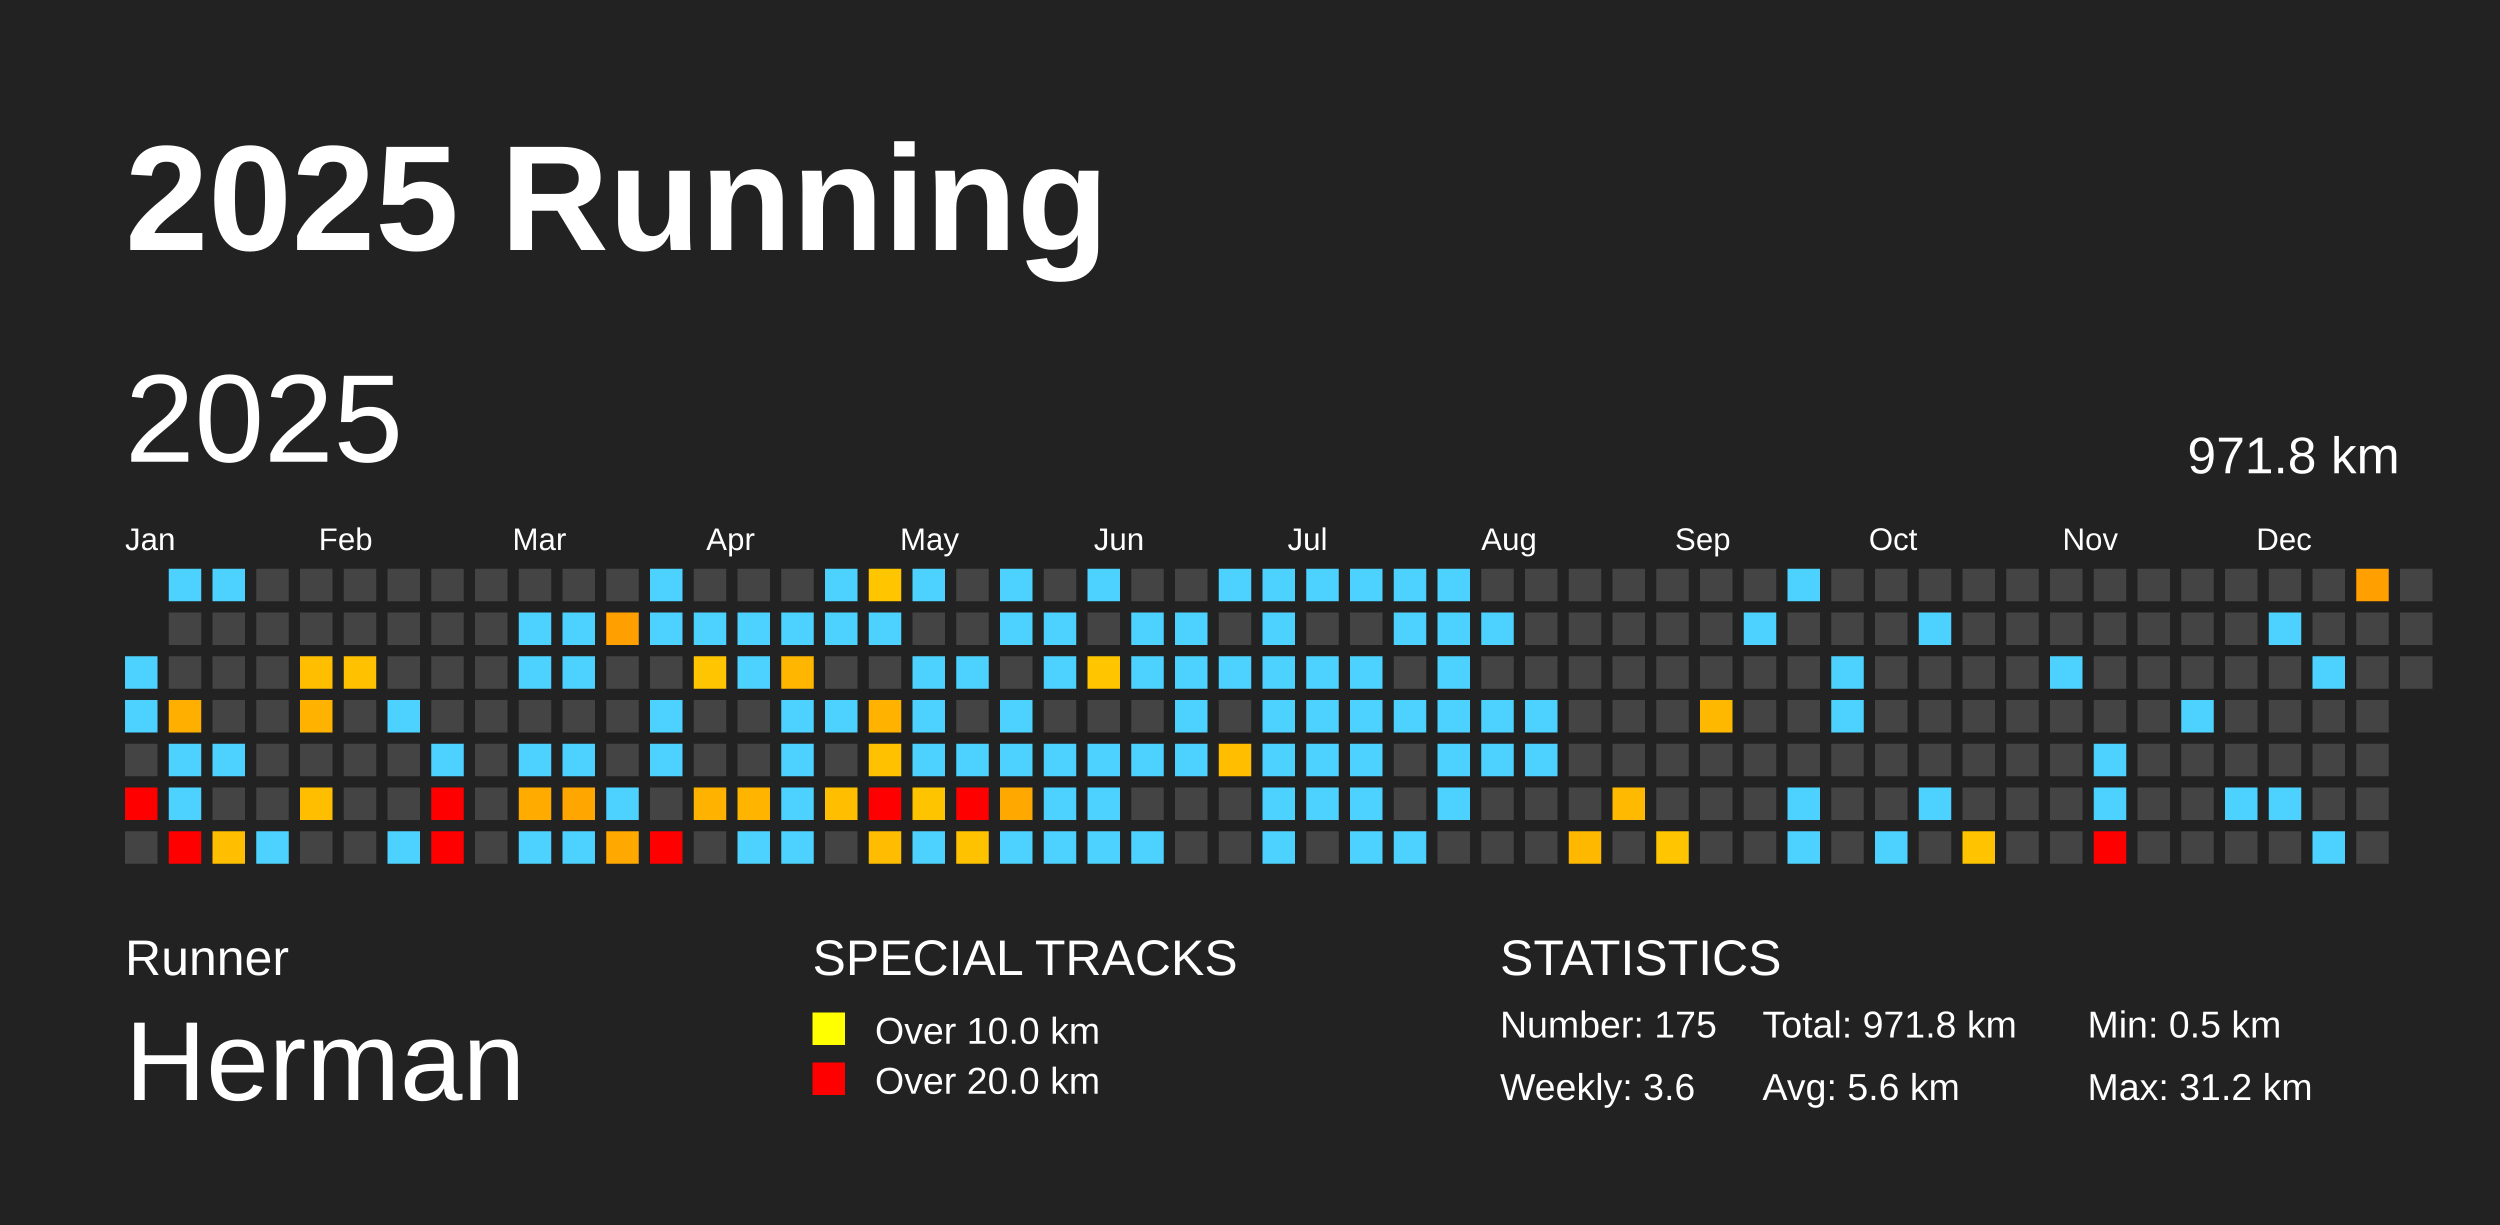
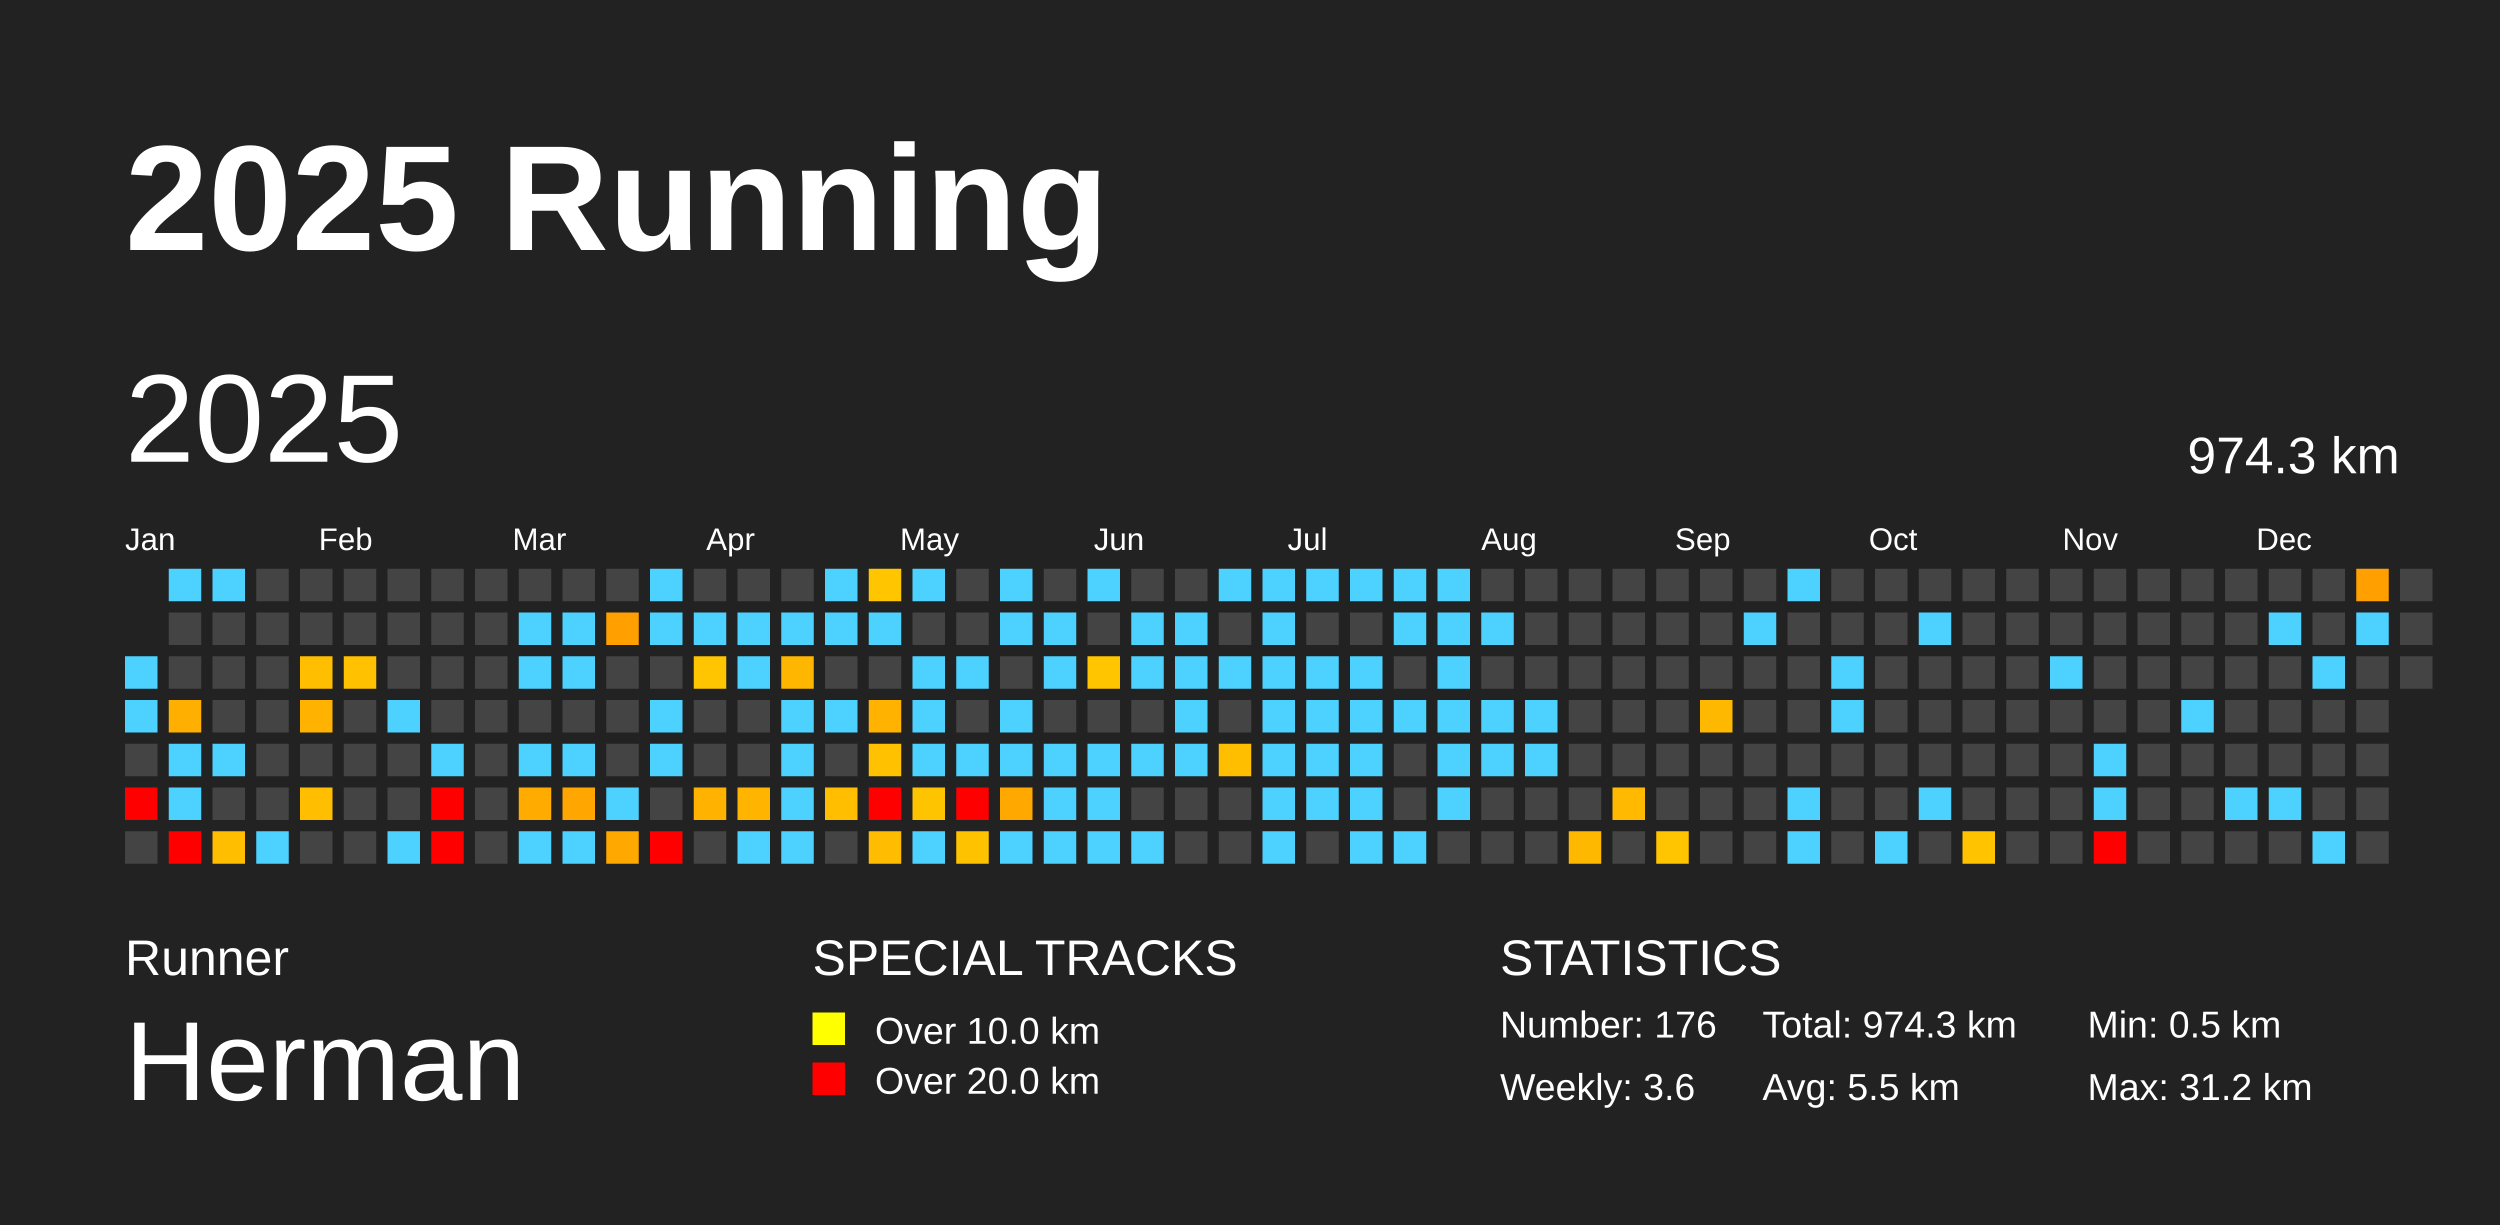
<svg xmlns="http://www.w3.org/2000/svg" baseProfile="full" height="98mm" version="1.1" viewBox="0,0,200,98" width="200mm">
  <defs />
  <rect fill="#222222" height="98" width="200" x="0" y="0" />
  <text fill="#FFFFFF" style="font-size:12px; font-family:Arial; font-weight:bold;" x="10" y="20">2025 Running</text>
  <text fill="#FFFFFF" style="font-size:4px; font-family:Arial" x="10" y="78">Runner</text>
  <text fill="#FFFFFF" style="font-size:9px; font-family:Arial" x="10" y="88">Herman</text>
  <text fill="#FFFFFF" style="font-size:4px; font-family:Arial" x="65" y="78">SPECIAL TRACKS</text>
  <rect fill="yellow" height="2.6" width="2.6" x="65" y="81" />
  <text fill="#FFFFFF" style="font-size:3px; font-family:Arial" x="70" y="83.5">Over 10.0 km</text>
  <rect fill="red" height="2.6" width="2.6" x="65" y="85" />
  <text fill="#FFFFFF" style="font-size:3px; font-family:Arial" x="70" y="87.5">Over 20.0 km</text>
  <text fill="#FFFFFF" style="font-size:4px; font-family:Arial" x="120" y="78">STATISTICS</text>
-   <text fill="#FFFFFF" style="font-size:3px; font-family:Arial" x="120" y="83">Number: 175</text>
+   <text fill="#FFFFFF" style="font-size:3px; font-family:Arial" x="120" y="83">Number: 176</text>
  <text fill="#FFFFFF" style="font-size:3px; font-family:Arial" x="120" y="88">Weekly: 3.6</text>
-   <text fill="#FFFFFF" style="font-size:3px; font-family:Arial" x="141" y="83">Total: 971.8 km</text>
-   <text fill="#FFFFFF" style="font-size:3px; font-family:Arial" x="141" y="88">Avg: 5.6 km</text>
+   <text fill="#FFFFFF" style="font-size:3px; font-family:Arial" x="141" y="83">Total: 974.3 km</text>
+   <text fill="#FFFFFF" style="font-size:3px; font-family:Arial" x="141" y="88">Avg: 5.5 km</text>
  <text fill="#FFFFFF" style="font-size:3px; font-family:Arial" x="167" y="83">Min: 0.5 km</text>
  <text fill="#FFFFFF" style="font-size:3px; font-family:Arial" x="167" y="88">Max: 31.2 km</text>
  <text dominant-baseline="hanging" fill="#FFFFFF" style="font-size:10.0px; font-family:Arial;" x="10" y="30">2025</text>
-   <text dominant-baseline="hanging" fill="#FFFFFF" style="font-size:4.125px; font-family:Arial;" x="175" y="35">971.8 km</text>
+   <text dominant-baseline="hanging" fill="#FFFFFF" style="font-size:4.125px; font-family:Arial;" x="175" y="35">974.3 km</text>
  <text fill="#FFFFFF" style="font-size:2.5px; font-family:Arial" x="10.0" y="44">Jan</text>
  <text fill="#FFFFFF" style="font-size:2.5px; font-family:Arial" x="25.5" y="44">Feb</text>
  <text fill="#FFFFFF" style="font-size:2.5px; font-family:Arial" x="41.0" y="44">Mar</text>
  <text fill="#FFFFFF" style="font-size:2.5px; font-family:Arial" x="56.5" y="44">Apr</text>
  <text fill="#FFFFFF" style="font-size:2.5px; font-family:Arial" x="72.0" y="44">May</text>
  <text fill="#FFFFFF" style="font-size:2.5px; font-family:Arial" x="87.5" y="44">Jun</text>
  <text fill="#FFFFFF" style="font-size:2.5px; font-family:Arial" x="103.0" y="44">Jul</text>
  <text fill="#FFFFFF" style="font-size:2.5px; font-family:Arial" x="118.5" y="44">Aug</text>
  <text fill="#FFFFFF" style="font-size:2.5px; font-family:Arial" x="134.0" y="44">Sep</text>
  <text fill="#FFFFFF" style="font-size:2.5px; font-family:Arial" x="149.5" y="44">Oct</text>
  <text fill="#FFFFFF" style="font-size:2.5px; font-family:Arial" x="165.0" y="44">Nov</text>
  <text fill="#FFFFFF" style="font-size:2.5px; font-family:Arial" x="180.5" y="44">Dec</text>
  <rect fill="#4dd2ff" height="2.6" width="2.6" x="10.0" y="52.5" />
  <rect fill="#4dd2ff" height="2.6" width="2.6" x="10.0" y="56.0" />
  <rect fill="#444444" height="2.6" width="2.6" x="10.0" y="59.5" />
  <rect fill="red" height="2.6" width="2.6" x="10.0" y="63.0" />
  <rect fill="#444444" height="2.6" width="2.6" x="10.0" y="66.5" />
  <rect fill="#4dd2ff" height="2.6" width="2.6" x="13.5" y="45.5" />
  <rect fill="#444444" height="2.6" width="2.6" x="13.5" y="49.0" />
  <rect fill="#444444" height="2.6" width="2.6" x="13.5" y="52.5" />
  <rect fill="#ffaf00" height="2.6" width="2.6" x="13.5" y="56.0" />
  <rect fill="#4dd2ff" height="2.6" width="2.6" x="13.5" y="59.5" />
  <rect fill="#4dd2ff" height="2.6" width="2.6" x="13.5" y="63.0" />
  <rect fill="red" height="2.6" width="2.6" x="13.5" y="66.5" />
  <rect fill="#4dd2ff" height="2.6" width="2.6" x="17.0" y="45.5" />
  <rect fill="#444444" height="2.6" width="2.6" x="17.0" y="49.0" />
  <rect fill="#444444" height="2.6" width="2.6" x="17.0" y="52.5" />
  <rect fill="#444444" height="2.6" width="2.6" x="17.0" y="56.0" />
  <rect fill="#4dd2ff" height="2.6" width="2.6" x="17.0" y="59.5" />
  <rect fill="#444444" height="2.6" width="2.6" x="17.0" y="63.0" />
  <rect fill="#ffbe00" height="2.6" width="2.6" x="17.0" y="66.5" />
  <rect fill="#444444" height="2.6" width="2.6" x="20.5" y="45.5" />
  <rect fill="#444444" height="2.6" width="2.6" x="20.5" y="49.0" />
  <rect fill="#444444" height="2.6" width="2.6" x="20.5" y="52.5" />
  <rect fill="#444444" height="2.6" width="2.6" x="20.5" y="56.0" />
  <rect fill="#444444" height="2.6" width="2.6" x="20.5" y="59.5" />
  <rect fill="#444444" height="2.6" width="2.6" x="20.5" y="63.0" />
  <rect fill="#4dd2ff" height="2.6" width="2.6" x="20.5" y="66.5" />
  <rect fill="#444444" height="2.6" width="2.6" x="24.0" y="45.5" />
  <rect fill="#444444" height="2.6" width="2.6" x="24.0" y="49.0" />
  <rect fill="#ffbf00" height="2.6" width="2.6" x="24.0" y="52.5" />
  <rect fill="#ffb300" height="2.6" width="2.6" x="24.0" y="56.0" />
  <rect fill="#444444" height="2.6" width="2.6" x="24.0" y="59.5" />
  <rect fill="#ffbf00" height="2.6" width="2.6" x="24.0" y="63.0" />
  <rect fill="#444444" height="2.6" width="2.6" x="24.0" y="66.5" />
  <rect fill="#444444" height="2.6" width="2.6" x="27.5" y="45.5" />
  <rect fill="#444444" height="2.6" width="2.6" x="27.5" y="49.0" />
  <rect fill="#ffc100" height="2.6" width="2.6" x="27.5" y="52.5" />
  <rect fill="#444444" height="2.6" width="2.6" x="27.5" y="56.0" />
  <rect fill="#444444" height="2.6" width="2.6" x="27.5" y="59.5" />
  <rect fill="#444444" height="2.6" width="2.6" x="27.5" y="63.0" />
  <rect fill="#444444" height="2.6" width="2.6" x="27.5" y="66.5" />
  <rect fill="#444444" height="2.6" width="2.6" x="31.0" y="45.5" />
  <rect fill="#444444" height="2.6" width="2.6" x="31.0" y="49.0" />
  <rect fill="#444444" height="2.6" width="2.6" x="31.0" y="52.5" />
  <rect fill="#4dd2ff" height="2.6" width="2.6" x="31.0" y="56.0" />
  <rect fill="#444444" height="2.6" width="2.6" x="31.0" y="59.5" />
  <rect fill="#444444" height="2.6" width="2.6" x="31.0" y="63.0" />
  <rect fill="#4dd2ff" height="2.6" width="2.6" x="31.0" y="66.5" />
  <rect fill="#444444" height="2.6" width="2.6" x="34.5" y="45.5" />
  <rect fill="#444444" height="2.6" width="2.6" x="34.5" y="49.0" />
  <rect fill="#444444" height="2.6" width="2.6" x="34.5" y="52.5" />
  <rect fill="#444444" height="2.6" width="2.6" x="34.5" y="56.0" />
  <rect fill="#4dd2ff" height="2.6" width="2.6" x="34.5" y="59.5" />
  <rect fill="red" height="2.6" width="2.6" x="34.5" y="63.0" />
  <rect fill="red" height="2.6" width="2.6" x="34.5" y="66.5" />
  <rect fill="#444444" height="2.6" width="2.6" x="38.0" y="45.5" />
  <rect fill="#444444" height="2.6" width="2.6" x="38.0" y="49.0" />
  <rect fill="#444444" height="2.6" width="2.6" x="38.0" y="52.5" />
  <rect fill="#444444" height="2.6" width="2.6" x="38.0" y="56.0" />
  <rect fill="#444444" height="2.6" width="2.6" x="38.0" y="59.5" />
  <rect fill="#444444" height="2.6" width="2.6" x="38.0" y="63.0" />
  <rect fill="#444444" height="2.6" width="2.6" x="38.0" y="66.5" />
  <rect fill="#444444" height="2.6" width="2.6" x="41.5" y="45.5" />
  <rect fill="#4dd2ff" height="2.6" width="2.6" x="41.5" y="49.0" />
  <rect fill="#4dd2ff" height="2.6" width="2.6" x="41.5" y="52.5" />
  <rect fill="#444444" height="2.6" width="2.6" x="41.5" y="56.0" />
  <rect fill="#4dd2ff" height="2.6" width="2.6" x="41.5" y="59.5" />
  <rect fill="#ffab00" height="2.6" width="2.6" x="41.5" y="63.0" />
  <rect fill="#4dd2ff" height="2.6" width="2.6" x="41.5" y="66.5" />
  <rect fill="#444444" height="2.6" width="2.6" x="45.0" y="45.5" />
  <rect fill="#4dd2ff" height="2.6" width="2.6" x="45.0" y="49.0" />
  <rect fill="#4dd2ff" height="2.6" width="2.6" x="45.0" y="52.5" />
  <rect fill="#444444" height="2.6" width="2.6" x="45.0" y="56.0" />
  <rect fill="#4dd2ff" height="2.6" width="2.6" x="45.0" y="59.5" />
  <rect fill="#ffa600" height="2.6" width="2.6" x="45.0" y="63.0" />
  <rect fill="#4dd2ff" height="2.6" width="2.6" x="45.0" y="66.5" />
  <rect fill="#444444" height="2.6" width="2.6" x="48.5" y="45.5" />
  <rect fill="#ff9f00" height="2.6" width="2.6" x="48.5" y="49.0" />
  <rect fill="#444444" height="2.6" width="2.6" x="48.5" y="52.5" />
  <rect fill="#444444" height="2.6" width="2.6" x="48.5" y="56.0" />
  <rect fill="#444444" height="2.6" width="2.6" x="48.5" y="59.5" />
  <rect fill="#4dd2ff" height="2.6" width="2.6" x="48.5" y="63.0" />
  <rect fill="#ffa800" height="2.6" width="2.6" x="48.5" y="66.5" />
  <rect fill="#4dd2ff" height="2.6" width="2.6" x="52.0" y="45.5" />
  <rect fill="#4dd2ff" height="2.6" width="2.6" x="52.0" y="49.0" />
  <rect fill="#444444" height="2.6" width="2.6" x="52.0" y="52.5" />
  <rect fill="#4dd2ff" height="2.6" width="2.6" x="52.0" y="56.0" />
  <rect fill="#4dd2ff" height="2.6" width="2.6" x="52.0" y="59.5" />
  <rect fill="#444444" height="2.6" width="2.6" x="52.0" y="63.0" />
  <rect fill="red" height="2.6" width="2.6" x="52.0" y="66.5" />
  <rect fill="#444444" height="2.6" width="2.6" x="55.5" y="45.5" />
  <rect fill="#4dd2ff" height="2.6" width="2.6" x="55.5" y="49.0" />
  <rect fill="#ffc500" height="2.6" width="2.6" x="55.5" y="52.5" />
  <rect fill="#444444" height="2.6" width="2.6" x="55.5" y="56.0" />
  <rect fill="#444444" height="2.6" width="2.6" x="55.5" y="59.5" />
  <rect fill="#ffb300" height="2.6" width="2.6" x="55.5" y="63.0" />
  <rect fill="#444444" height="2.6" width="2.6" x="55.5" y="66.5" />
  <rect fill="#444444" height="2.6" width="2.6" x="59.0" y="45.5" />
  <rect fill="#4dd2ff" height="2.6" width="2.6" x="59.0" y="49.0" />
  <rect fill="#4dd2ff" height="2.6" width="2.6" x="59.0" y="52.5" />
  <rect fill="#444444" height="2.6" width="2.6" x="59.0" y="56.0" />
  <rect fill="#444444" height="2.6" width="2.6" x="59.0" y="59.5" />
  <rect fill="#ffb400" height="2.6" width="2.6" x="59.0" y="63.0" />
  <rect fill="#4dd2ff" height="2.6" width="2.6" x="59.0" y="66.5" />
  <rect fill="#444444" height="2.6" width="2.6" x="62.5" y="45.5" />
  <rect fill="#4dd2ff" height="2.6" width="2.6" x="62.5" y="49.0" />
  <rect fill="#ffb600" height="2.6" width="2.6" x="62.5" y="52.5" />
  <rect fill="#4dd2ff" height="2.6" width="2.6" x="62.5" y="56.0" />
  <rect fill="#4dd2ff" height="2.6" width="2.6" x="62.5" y="59.5" />
  <rect fill="#4dd2ff" height="2.6" width="2.6" x="62.5" y="63.0" />
  <rect fill="#4dd2ff" height="2.6" width="2.6" x="62.5" y="66.5" />
  <rect fill="#4dd2ff" height="2.6" width="2.6" x="66.0" y="45.5" />
  <rect fill="#4dd2ff" height="2.6" width="2.6" x="66.0" y="49.0" />
  <rect fill="#444444" height="2.6" width="2.6" x="66.0" y="52.5" />
  <rect fill="#4dd2ff" height="2.6" width="2.6" x="66.0" y="56.0" />
  <rect fill="#444444" height="2.6" width="2.6" x="66.0" y="59.5" />
  <rect fill="#ffbf00" height="2.6" width="2.6" x="66.0" y="63.0" />
  <rect fill="#444444" height="2.6" width="2.6" x="66.0" y="66.5" />
  <rect fill="#ffc600" height="2.6" width="2.6" x="69.5" y="45.5" />
  <rect fill="#4dd2ff" height="2.6" width="2.6" x="69.5" y="49.0" />
  <rect fill="#444444" height="2.6" width="2.6" x="69.5" y="52.5" />
  <rect fill="#ffb200" height="2.6" width="2.6" x="69.5" y="56.0" />
  <rect fill="#ffc100" height="2.6" width="2.6" x="69.5" y="59.5" />
  <rect fill="red" height="2.6" width="2.6" x="69.5" y="63.0" />
  <rect fill="#ffbc00" height="2.6" width="2.6" x="69.5" y="66.5" />
  <rect fill="#4dd2ff" height="2.6" width="2.6" x="73.0" y="45.5" />
  <rect fill="#444444" height="2.6" width="2.6" x="73.0" y="49.0" />
  <rect fill="#4dd2ff" height="2.6" width="2.6" x="73.0" y="52.5" />
  <rect fill="#4dd2ff" height="2.6" width="2.6" x="73.0" y="56.0" />
  <rect fill="#4dd2ff" height="2.6" width="2.6" x="73.0" y="59.5" />
  <rect fill="#ffc400" height="2.6" width="2.6" x="73.0" y="63.0" />
  <rect fill="#4dd2ff" height="2.6" width="2.6" x="73.0" y="66.5" />
  <rect fill="#444444" height="2.6" width="2.6" x="76.5" y="45.5" />
  <rect fill="#444444" height="2.6" width="2.6" x="76.5" y="49.0" />
  <rect fill="#4dd2ff" height="2.6" width="2.6" x="76.5" y="52.5" />
  <rect fill="#444444" height="2.6" width="2.6" x="76.5" y="56.0" />
  <rect fill="#4dd2ff" height="2.6" width="2.6" x="76.5" y="59.5" />
  <rect fill="red" height="2.6" width="2.6" x="76.5" y="63.0" />
  <rect fill="#ffc200" height="2.6" width="2.6" x="76.5" y="66.5" />
  <rect fill="#4dd2ff" height="2.6" width="2.6" x="80.0" y="45.5" />
  <rect fill="#4dd2ff" height="2.6" width="2.6" x="80.0" y="49.0" />
  <rect fill="#444444" height="2.6" width="2.6" x="80.0" y="52.5" />
  <rect fill="#4dd2ff" height="2.6" width="2.6" x="80.0" y="56.0" />
  <rect fill="#4dd2ff" height="2.6" width="2.6" x="80.0" y="59.5" />
  <rect fill="#ffa800" height="2.6" width="2.6" x="80.0" y="63.0" />
  <rect fill="#4dd2ff" height="2.6" width="2.6" x="80.0" y="66.5" />
  <rect fill="#444444" height="2.6" width="2.6" x="83.5" y="45.5" />
  <rect fill="#4dd2ff" height="2.6" width="2.6" x="83.5" y="49.0" />
  <rect fill="#4dd2ff" height="2.6" width="2.6" x="83.5" y="52.5" />
  <rect fill="#444444" height="2.6" width="2.6" x="83.5" y="56.0" />
  <rect fill="#4dd2ff" height="2.6" width="2.6" x="83.5" y="59.5" />
  <rect fill="#4dd2ff" height="2.6" width="2.6" x="83.5" y="63.0" />
  <rect fill="#4dd2ff" height="2.6" width="2.6" x="83.5" y="66.5" />
  <rect fill="#4dd2ff" height="2.6" width="2.6" x="87.0" y="45.5" />
  <rect fill="#444444" height="2.6" width="2.6" x="87.0" y="49.0" />
  <rect fill="#ffc600" height="2.6" width="2.6" x="87.0" y="52.5" />
  <rect fill="#444444" height="2.6" width="2.6" x="87.0" y="56.0" />
  <rect fill="#4dd2ff" height="2.6" width="2.6" x="87.0" y="59.5" />
  <rect fill="#4dd2ff" height="2.6" width="2.6" x="87.0" y="63.0" />
  <rect fill="#4dd2ff" height="2.6" width="2.6" x="87.0" y="66.5" />
  <rect fill="#444444" height="2.6" width="2.6" x="90.5" y="45.5" />
  <rect fill="#4dd2ff" height="2.6" width="2.6" x="90.5" y="49.0" />
  <rect fill="#4dd2ff" height="2.6" width="2.6" x="90.5" y="52.5" />
  <rect fill="#444444" height="2.6" width="2.6" x="90.5" y="56.0" />
  <rect fill="#4dd2ff" height="2.6" width="2.6" x="90.5" y="59.5" />
  <rect fill="#444444" height="2.6" width="2.6" x="90.5" y="63.0" />
  <rect fill="#4dd2ff" height="2.6" width="2.6" x="90.5" y="66.5" />
  <rect fill="#444444" height="2.6" width="2.6" x="94.0" y="45.5" />
  <rect fill="#4dd2ff" height="2.6" width="2.6" x="94.0" y="49.0" />
  <rect fill="#4dd2ff" height="2.6" width="2.6" x="94.0" y="52.5" />
  <rect fill="#4dd2ff" height="2.6" width="2.6" x="94.0" y="56.0" />
  <rect fill="#4dd2ff" height="2.6" width="2.6" x="94.0" y="59.5" />
  <rect fill="#444444" height="2.6" width="2.6" x="94.0" y="63.0" />
  <rect fill="#444444" height="2.6" width="2.6" x="94.0" y="66.5" />
  <rect fill="#4dd2ff" height="2.6" width="2.6" x="97.5" y="45.5" />
  <rect fill="#444444" height="2.6" width="2.6" x="97.5" y="49.0" />
  <rect fill="#4dd2ff" height="2.6" width="2.6" x="97.5" y="52.5" />
  <rect fill="#444444" height="2.6" width="2.6" x="97.5" y="56.0" />
  <rect fill="#ffbf00" height="2.6" width="2.6" x="97.5" y="59.5" />
  <rect fill="#444444" height="2.6" width="2.6" x="97.5" y="63.0" />
  <rect fill="#444444" height="2.6" width="2.6" x="97.5" y="66.5" />
  <rect fill="#4dd2ff" height="2.6" width="2.6" x="101.0" y="45.5" />
  <rect fill="#4dd2ff" height="2.6" width="2.6" x="101.0" y="49.0" />
  <rect fill="#4dd2ff" height="2.6" width="2.6" x="101.0" y="52.5" />
  <rect fill="#4dd2ff" height="2.6" width="2.6" x="101.0" y="56.0" />
  <rect fill="#4dd2ff" height="2.6" width="2.6" x="101.0" y="59.5" />
  <rect fill="#4dd2ff" height="2.6" width="2.6" x="101.0" y="63.0" />
  <rect fill="#4dd2ff" height="2.6" width="2.6" x="101.0" y="66.5" />
  <rect fill="#4dd2ff" height="2.6" width="2.6" x="104.5" y="45.5" />
  <rect fill="#444444" height="2.6" width="2.6" x="104.5" y="49.0" />
  <rect fill="#4dd2ff" height="2.6" width="2.6" x="104.5" y="52.5" />
  <rect fill="#4dd2ff" height="2.6" width="2.6" x="104.5" y="56.0" />
  <rect fill="#4dd2ff" height="2.6" width="2.6" x="104.5" y="59.5" />
  <rect fill="#4dd2ff" height="2.6" width="2.6" x="104.5" y="63.0" />
  <rect fill="#444444" height="2.6" width="2.6" x="104.5" y="66.5" />
  <rect fill="#4dd2ff" height="2.6" width="2.6" x="108.0" y="45.5" />
  <rect fill="#444444" height="2.6" width="2.6" x="108.0" y="49.0" />
  <rect fill="#4dd2ff" height="2.6" width="2.6" x="108.0" y="52.5" />
  <rect fill="#4dd2ff" height="2.6" width="2.6" x="108.0" y="56.0" />
  <rect fill="#4dd2ff" height="2.6" width="2.6" x="108.0" y="59.5" />
  <rect fill="#4dd2ff" height="2.6" width="2.6" x="108.0" y="63.0" />
  <rect fill="#4dd2ff" height="2.6" width="2.6" x="108.0" y="66.5" />
  <rect fill="#4dd2ff" height="2.6" width="2.6" x="111.5" y="45.5" />
  <rect fill="#4dd2ff" height="2.6" width="2.6" x="111.5" y="49.0" />
  <rect fill="#444444" height="2.6" width="2.6" x="111.5" y="52.5" />
  <rect fill="#4dd2ff" height="2.6" width="2.6" x="111.5" y="56.0" />
  <rect fill="#444444" height="2.6" width="2.6" x="111.5" y="59.5" />
  <rect fill="#444444" height="2.6" width="2.6" x="111.5" y="63.0" />
  <rect fill="#4dd2ff" height="2.6" width="2.6" x="111.5" y="66.5" />
  <rect fill="#4dd2ff" height="2.6" width="2.6" x="115.0" y="45.5" />
  <rect fill="#4dd2ff" height="2.6" width="2.6" x="115.0" y="49.0" />
  <rect fill="#4dd2ff" height="2.6" width="2.6" x="115.0" y="52.5" />
  <rect fill="#4dd2ff" height="2.6" width="2.6" x="115.0" y="56.0" />
  <rect fill="#4dd2ff" height="2.6" width="2.6" x="115.0" y="59.5" />
  <rect fill="#4dd2ff" height="2.6" width="2.6" x="115.0" y="63.0" />
  <rect fill="#444444" height="2.6" width="2.6" x="115.0" y="66.5" />
  <rect fill="#444444" height="2.6" width="2.6" x="118.5" y="45.5" />
  <rect fill="#4dd2ff" height="2.6" width="2.6" x="118.5" y="49.0" />
  <rect fill="#444444" height="2.6" width="2.6" x="118.5" y="52.5" />
  <rect fill="#4dd2ff" height="2.6" width="2.6" x="118.5" y="56.0" />
  <rect fill="#4dd2ff" height="2.6" width="2.6" x="118.5" y="59.5" />
  <rect fill="#444444" height="2.6" width="2.6" x="118.5" y="63.0" />
  <rect fill="#444444" height="2.6" width="2.6" x="118.5" y="66.5" />
  <rect fill="#444444" height="2.6" width="2.6" x="122.0" y="45.5" />
  <rect fill="#444444" height="2.6" width="2.6" x="122.0" y="49.0" />
  <rect fill="#444444" height="2.6" width="2.6" x="122.0" y="52.5" />
  <rect fill="#4dd2ff" height="2.6" width="2.6" x="122.0" y="56.0" />
  <rect fill="#4dd2ff" height="2.6" width="2.6" x="122.0" y="59.5" />
  <rect fill="#444444" height="2.6" width="2.6" x="122.0" y="63.0" />
  <rect fill="#444444" height="2.6" width="2.6" x="122.0" y="66.5" />
  <rect fill="#444444" height="2.6" width="2.6" x="125.5" y="45.5" />
  <rect fill="#444444" height="2.6" width="2.6" x="125.5" y="49.0" />
  <rect fill="#444444" height="2.6" width="2.6" x="125.5" y="52.5" />
  <rect fill="#444444" height="2.6" width="2.6" x="125.5" y="56.0" />
  <rect fill="#444444" height="2.6" width="2.6" x="125.5" y="59.5" />
  <rect fill="#444444" height="2.6" width="2.6" x="125.5" y="63.0" />
  <rect fill="#ffb800" height="2.6" width="2.6" x="125.5" y="66.5" />
  <rect fill="#444444" height="2.6" width="2.6" x="129.0" y="45.5" />
  <rect fill="#444444" height="2.6" width="2.6" x="129.0" y="49.0" />
  <rect fill="#444444" height="2.6" width="2.6" x="129.0" y="52.5" />
  <rect fill="#444444" height="2.6" width="2.6" x="129.0" y="56.0" />
  <rect fill="#444444" height="2.6" width="2.6" x="129.0" y="59.5" />
  <rect fill="#ffb900" height="2.6" width="2.6" x="129.0" y="63.0" />
  <rect fill="#444444" height="2.6" width="2.6" x="129.0" y="66.5" />
  <rect fill="#444444" height="2.6" width="2.6" x="132.5" y="45.5" />
  <rect fill="#444444" height="2.6" width="2.6" x="132.5" y="49.0" />
  <rect fill="#444444" height="2.6" width="2.6" x="132.5" y="52.5" />
  <rect fill="#444444" height="2.6" width="2.6" x="132.5" y="56.0" />
  <rect fill="#444444" height="2.6" width="2.6" x="132.5" y="59.5" />
  <rect fill="#444444" height="2.6" width="2.6" x="132.5" y="63.0" />
  <rect fill="#ffc500" height="2.6" width="2.6" x="132.5" y="66.5" />
  <rect fill="#444444" height="2.6" width="2.6" x="136.0" y="45.5" />
  <rect fill="#444444" height="2.6" width="2.6" x="136.0" y="49.0" />
  <rect fill="#444444" height="2.6" width="2.6" x="136.0" y="52.5" />
  <rect fill="#ffb800" height="2.6" width="2.6" x="136.0" y="56.0" />
  <rect fill="#444444" height="2.6" width="2.6" x="136.0" y="59.5" />
  <rect fill="#444444" height="2.6" width="2.6" x="136.0" y="63.0" />
  <rect fill="#444444" height="2.6" width="2.6" x="136.0" y="66.5" />
  <rect fill="#444444" height="2.6" width="2.6" x="139.5" y="45.5" />
  <rect fill="#4dd2ff" height="2.6" width="2.6" x="139.5" y="49.0" />
  <rect fill="#444444" height="2.6" width="2.6" x="139.5" y="52.5" />
  <rect fill="#444444" height="2.6" width="2.6" x="139.5" y="56.0" />
  <rect fill="#444444" height="2.6" width="2.6" x="139.5" y="59.5" />
  <rect fill="#444444" height="2.6" width="2.6" x="139.5" y="63.0" />
  <rect fill="#444444" height="2.6" width="2.6" x="139.5" y="66.5" />
  <rect fill="#4dd2ff" height="2.6" width="2.6" x="143.0" y="45.5" />
  <rect fill="#444444" height="2.6" width="2.6" x="143.0" y="49.0" />
  <rect fill="#444444" height="2.6" width="2.6" x="143.0" y="52.5" />
  <rect fill="#444444" height="2.6" width="2.6" x="143.0" y="56.0" />
  <rect fill="#444444" height="2.6" width="2.6" x="143.0" y="59.5" />
  <rect fill="#4dd2ff" height="2.6" width="2.6" x="143.0" y="63.0" />
  <rect fill="#4dd2ff" height="2.6" width="2.6" x="143.0" y="66.5" />
  <rect fill="#444444" height="2.6" width="2.6" x="146.5" y="45.5" />
  <rect fill="#444444" height="2.6" width="2.6" x="146.5" y="49.0" />
  <rect fill="#4dd2ff" height="2.6" width="2.6" x="146.5" y="52.5" />
  <rect fill="#4dd2ff" height="2.6" width="2.6" x="146.5" y="56.0" />
  <rect fill="#444444" height="2.6" width="2.6" x="146.5" y="59.5" />
  <rect fill="#444444" height="2.6" width="2.6" x="146.5" y="63.0" />
  <rect fill="#444444" height="2.6" width="2.6" x="146.5" y="66.5" />
  <rect fill="#444444" height="2.6" width="2.6" x="150.0" y="45.5" />
  <rect fill="#444444" height="2.6" width="2.6" x="150.0" y="49.0" />
  <rect fill="#444444" height="2.6" width="2.6" x="150.0" y="52.5" />
  <rect fill="#444444" height="2.6" width="2.6" x="150.0" y="56.0" />
  <rect fill="#444444" height="2.6" width="2.6" x="150.0" y="59.5" />
  <rect fill="#444444" height="2.6" width="2.6" x="150.0" y="63.0" />
  <rect fill="#4dd2ff" height="2.6" width="2.6" x="150.0" y="66.5" />
  <rect fill="#444444" height="2.6" width="2.6" x="153.5" y="45.5" />
  <rect fill="#4dd2ff" height="2.6" width="2.6" x="153.5" y="49.0" />
  <rect fill="#444444" height="2.6" width="2.6" x="153.5" y="52.5" />
  <rect fill="#444444" height="2.6" width="2.6" x="153.5" y="56.0" />
  <rect fill="#444444" height="2.6" width="2.6" x="153.5" y="59.5" />
  <rect fill="#4dd2ff" height="2.6" width="2.6" x="153.5" y="63.0" />
  <rect fill="#444444" height="2.6" width="2.6" x="153.5" y="66.5" />
  <rect fill="#444444" height="2.6" width="2.6" x="157.0" y="45.5" />
  <rect fill="#444444" height="2.6" width="2.6" x="157.0" y="49.0" />
  <rect fill="#444444" height="2.6" width="2.6" x="157.0" y="52.5" />
  <rect fill="#444444" height="2.6" width="2.6" x="157.0" y="56.0" />
  <rect fill="#444444" height="2.6" width="2.6" x="157.0" y="59.5" />
  <rect fill="#444444" height="2.6" width="2.6" x="157.0" y="63.0" />
  <rect fill="#ffc300" height="2.6" width="2.6" x="157.0" y="66.5" />
  <rect fill="#444444" height="2.6" width="2.6" x="160.5" y="45.5" />
  <rect fill="#444444" height="2.6" width="2.6" x="160.5" y="49.0" />
  <rect fill="#444444" height="2.6" width="2.6" x="160.5" y="52.5" />
  <rect fill="#444444" height="2.6" width="2.6" x="160.5" y="56.0" />
  <rect fill="#444444" height="2.6" width="2.6" x="160.5" y="59.5" />
  <rect fill="#444444" height="2.6" width="2.6" x="160.5" y="63.0" />
  <rect fill="#444444" height="2.6" width="2.6" x="160.5" y="66.5" />
  <rect fill="#444444" height="2.6" width="2.6" x="164.0" y="45.5" />
  <rect fill="#444444" height="2.6" width="2.6" x="164.0" y="49.0" />
  <rect fill="#4dd2ff" height="2.6" width="2.6" x="164.0" y="52.5" />
  <rect fill="#444444" height="2.6" width="2.6" x="164.0" y="56.0" />
  <rect fill="#444444" height="2.6" width="2.6" x="164.0" y="59.5" />
  <rect fill="#444444" height="2.6" width="2.6" x="164.0" y="63.0" />
  <rect fill="#444444" height="2.6" width="2.6" x="164.0" y="66.5" />
  <rect fill="#444444" height="2.6" width="2.6" x="167.5" y="45.5" />
  <rect fill="#444444" height="2.6" width="2.6" x="167.5" y="49.0" />
  <rect fill="#444444" height="2.6" width="2.6" x="167.5" y="52.5" />
  <rect fill="#444444" height="2.6" width="2.6" x="167.5" y="56.0" />
  <rect fill="#4dd2ff" height="2.6" width="2.6" x="167.5" y="59.5" />
  <rect fill="#4dd2ff" height="2.6" width="2.6" x="167.5" y="63.0" />
  <rect fill="red" height="2.6" width="2.6" x="167.5" y="66.5" />
  <rect fill="#444444" height="2.6" width="2.6" x="171.0" y="45.5" />
  <rect fill="#444444" height="2.6" width="2.6" x="171.0" y="49.0" />
  <rect fill="#444444" height="2.6" width="2.6" x="171.0" y="52.5" />
  <rect fill="#444444" height="2.6" width="2.6" x="171.0" y="56.0" />
  <rect fill="#444444" height="2.6" width="2.6" x="171.0" y="59.5" />
  <rect fill="#444444" height="2.6" width="2.6" x="171.0" y="63.0" />
  <rect fill="#444444" height="2.6" width="2.6" x="171.0" y="66.5" />
  <rect fill="#444444" height="2.6" width="2.6" x="174.5" y="45.5" />
  <rect fill="#444444" height="2.6" width="2.6" x="174.5" y="49.0" />
  <rect fill="#444444" height="2.6" width="2.6" x="174.5" y="52.5" />
  <rect fill="#4dd2ff" height="2.6" width="2.6" x="174.5" y="56.0" />
  <rect fill="#444444" height="2.6" width="2.6" x="174.5" y="59.5" />
  <rect fill="#444444" height="2.6" width="2.6" x="174.5" y="63.0" />
  <rect fill="#444444" height="2.6" width="2.6" x="174.5" y="66.5" />
  <rect fill="#444444" height="2.6" width="2.6" x="178.0" y="45.5" />
  <rect fill="#444444" height="2.6" width="2.6" x="178.0" y="49.0" />
  <rect fill="#444444" height="2.6" width="2.6" x="178.0" y="52.5" />
  <rect fill="#444444" height="2.6" width="2.6" x="178.0" y="56.0" />
  <rect fill="#444444" height="2.6" width="2.6" x="178.0" y="59.5" />
  <rect fill="#4dd2ff" height="2.6" width="2.6" x="178.0" y="63.0" />
  <rect fill="#444444" height="2.6" width="2.6" x="178.0" y="66.5" />
  <rect fill="#444444" height="2.6" width="2.6" x="181.5" y="45.5" />
  <rect fill="#4dd2ff" height="2.6" width="2.6" x="181.5" y="49.0" />
  <rect fill="#444444" height="2.6" width="2.6" x="181.5" y="52.5" />
  <rect fill="#444444" height="2.6" width="2.6" x="181.5" y="56.0" />
  <rect fill="#444444" height="2.6" width="2.6" x="181.5" y="59.5" />
  <rect fill="#4dd2ff" height="2.6" width="2.6" x="181.5" y="63.0" />
  <rect fill="#444444" height="2.6" width="2.6" x="181.5" y="66.5" />
  <rect fill="#444444" height="2.6" width="2.6" x="185.0" y="45.5" />
  <rect fill="#444444" height="2.6" width="2.6" x="185.0" y="49.0" />
  <rect fill="#4dd2ff" height="2.6" width="2.6" x="185.0" y="52.5" />
  <rect fill="#444444" height="2.6" width="2.6" x="185.0" y="56.0" />
  <rect fill="#444444" height="2.6" width="2.6" x="185.0" y="59.5" />
  <rect fill="#444444" height="2.6" width="2.6" x="185.0" y="63.0" />
  <rect fill="#4dd2ff" height="2.6" width="2.6" x="185.0" y="66.5" />
  <rect fill="#ff9f00" height="2.6" width="2.6" x="188.5" y="45.5" />
-   <rect fill="#444444" height="2.6" width="2.6" x="188.5" y="49.0" />
+   <rect fill="#4dd2ff" height="2.6" width="2.6" x="188.5" y="49.0" />
  <rect fill="#444444" height="2.6" width="2.6" x="188.5" y="52.5" />
  <rect fill="#444444" height="2.6" width="2.6" x="188.5" y="56.0" />
  <rect fill="#444444" height="2.6" width="2.6" x="188.5" y="59.5" />
  <rect fill="#444444" height="2.6" width="2.6" x="188.5" y="63.0" />
  <rect fill="#444444" height="2.6" width="2.6" x="188.5" y="66.5" />
  <rect fill="#444444" height="2.6" width="2.6" x="192.0" y="45.5" />
  <rect fill="#444444" height="2.6" width="2.6" x="192.0" y="49.0" />
  <rect fill="#444444" height="2.6" width="2.6" x="192.0" y="52.5" />
</svg>
